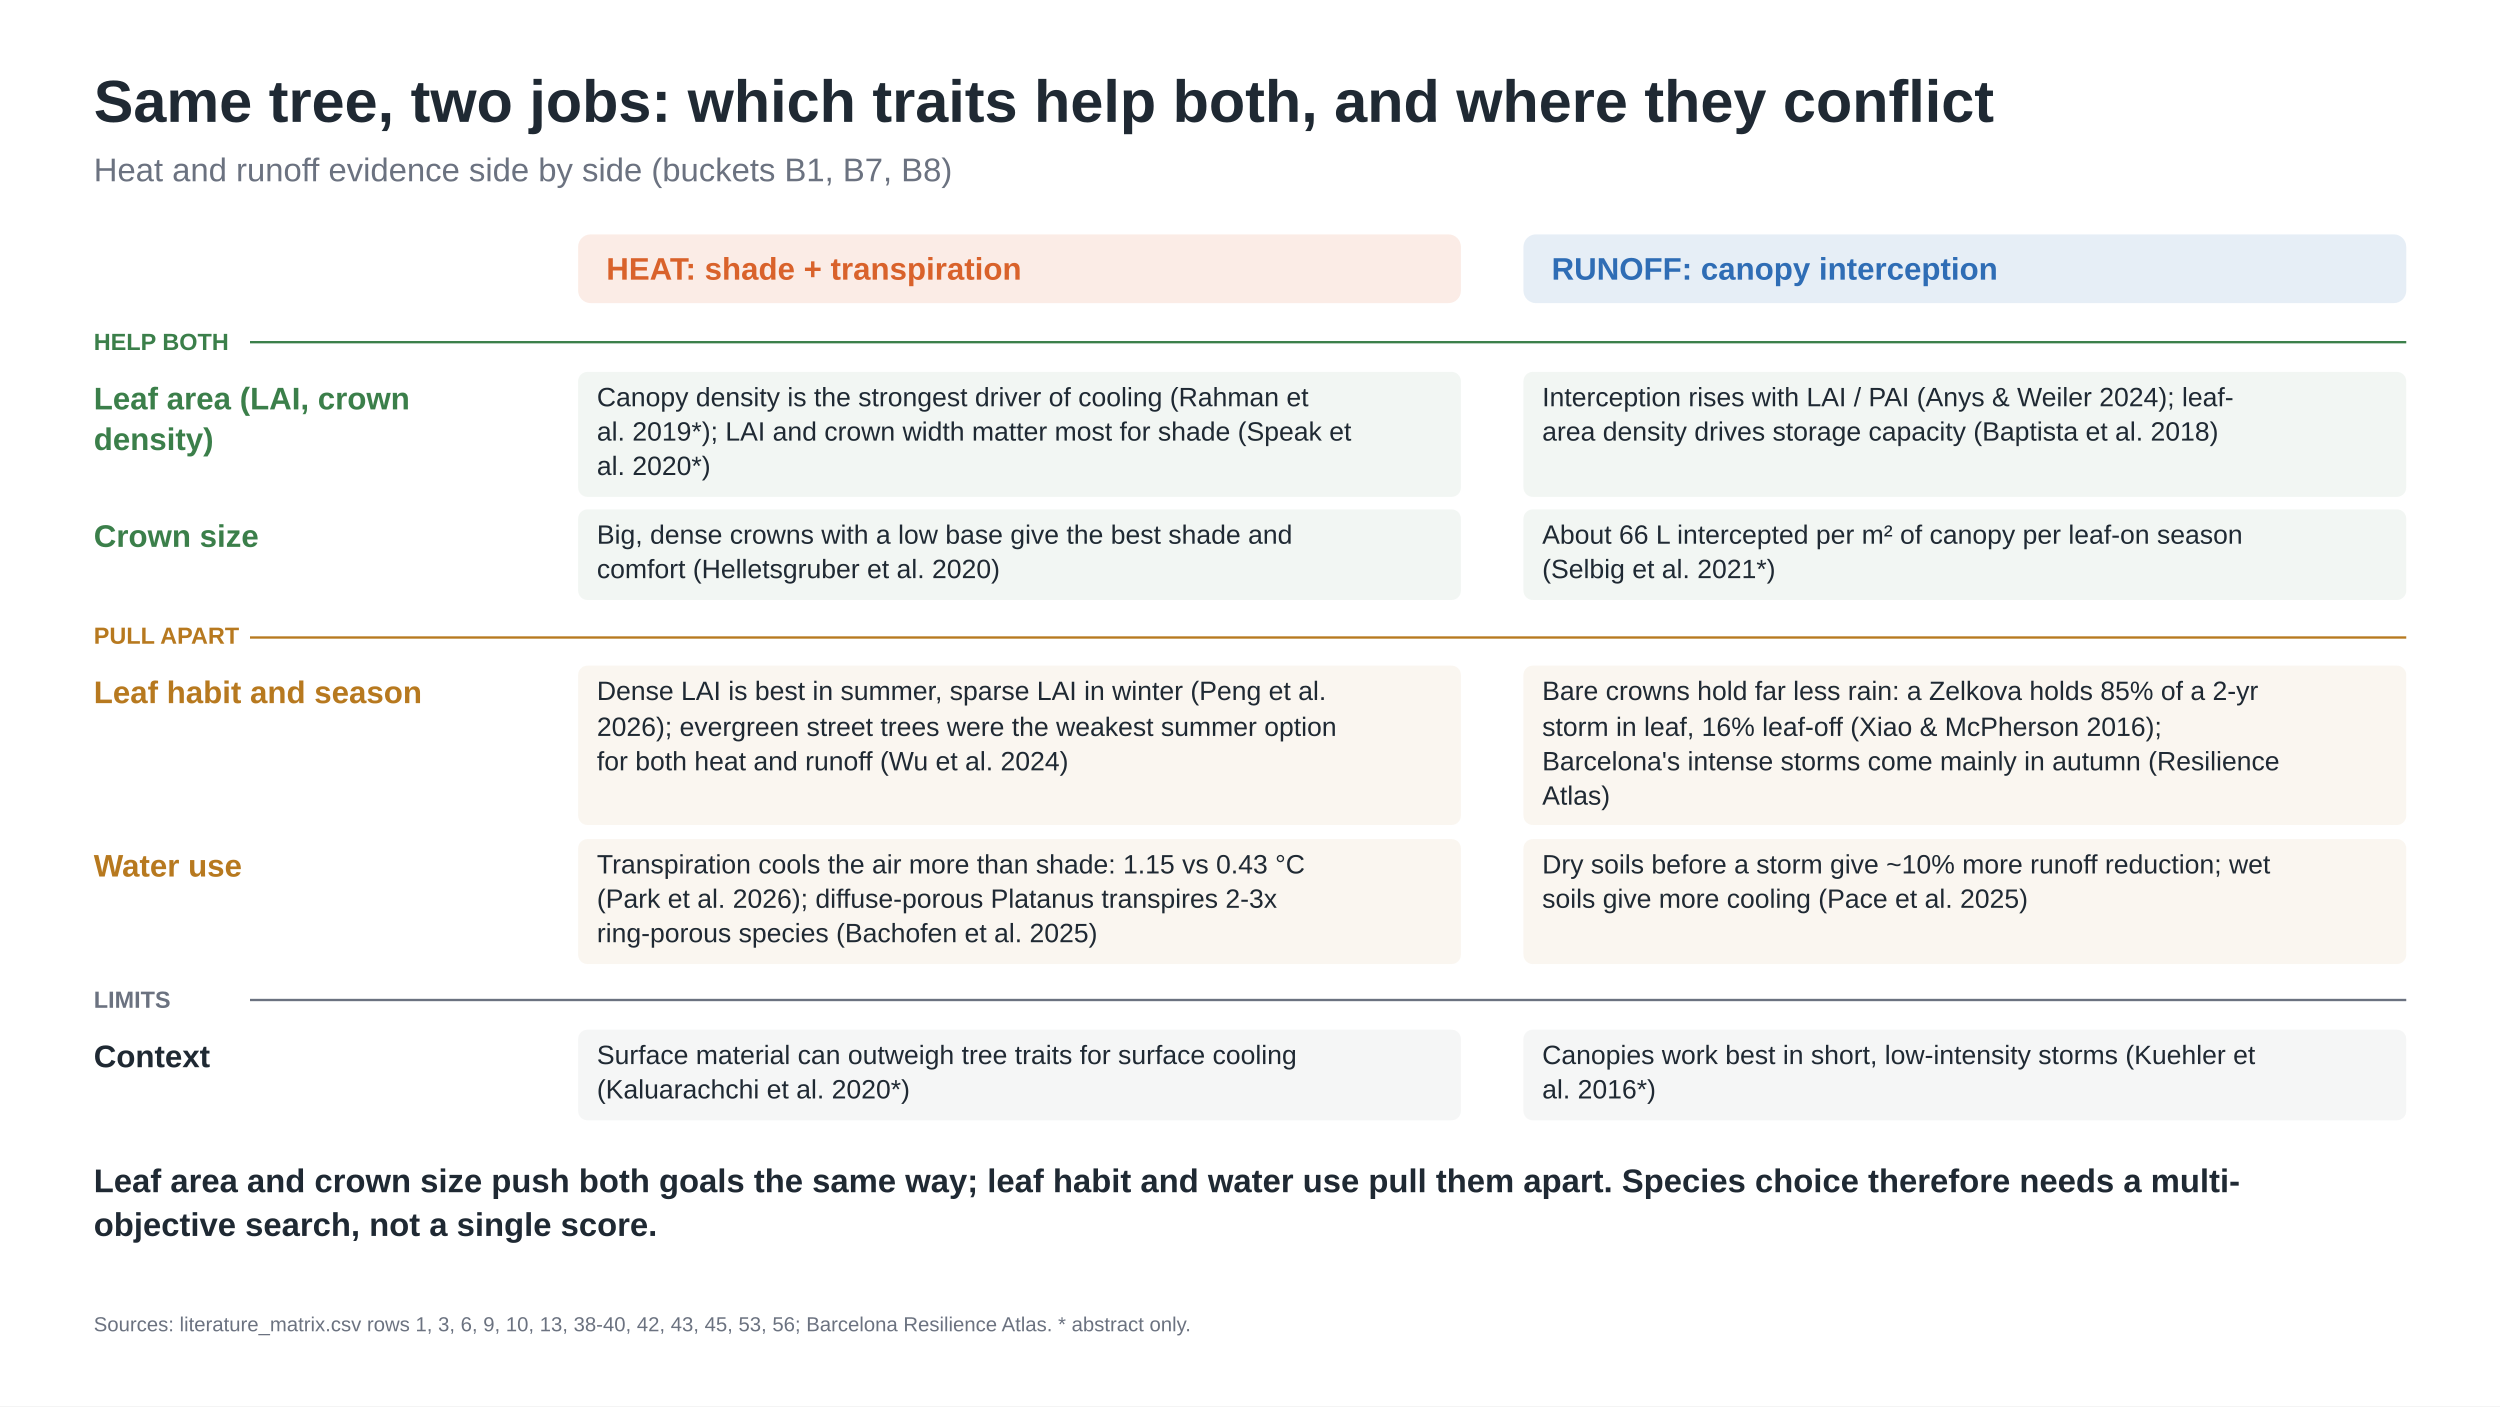
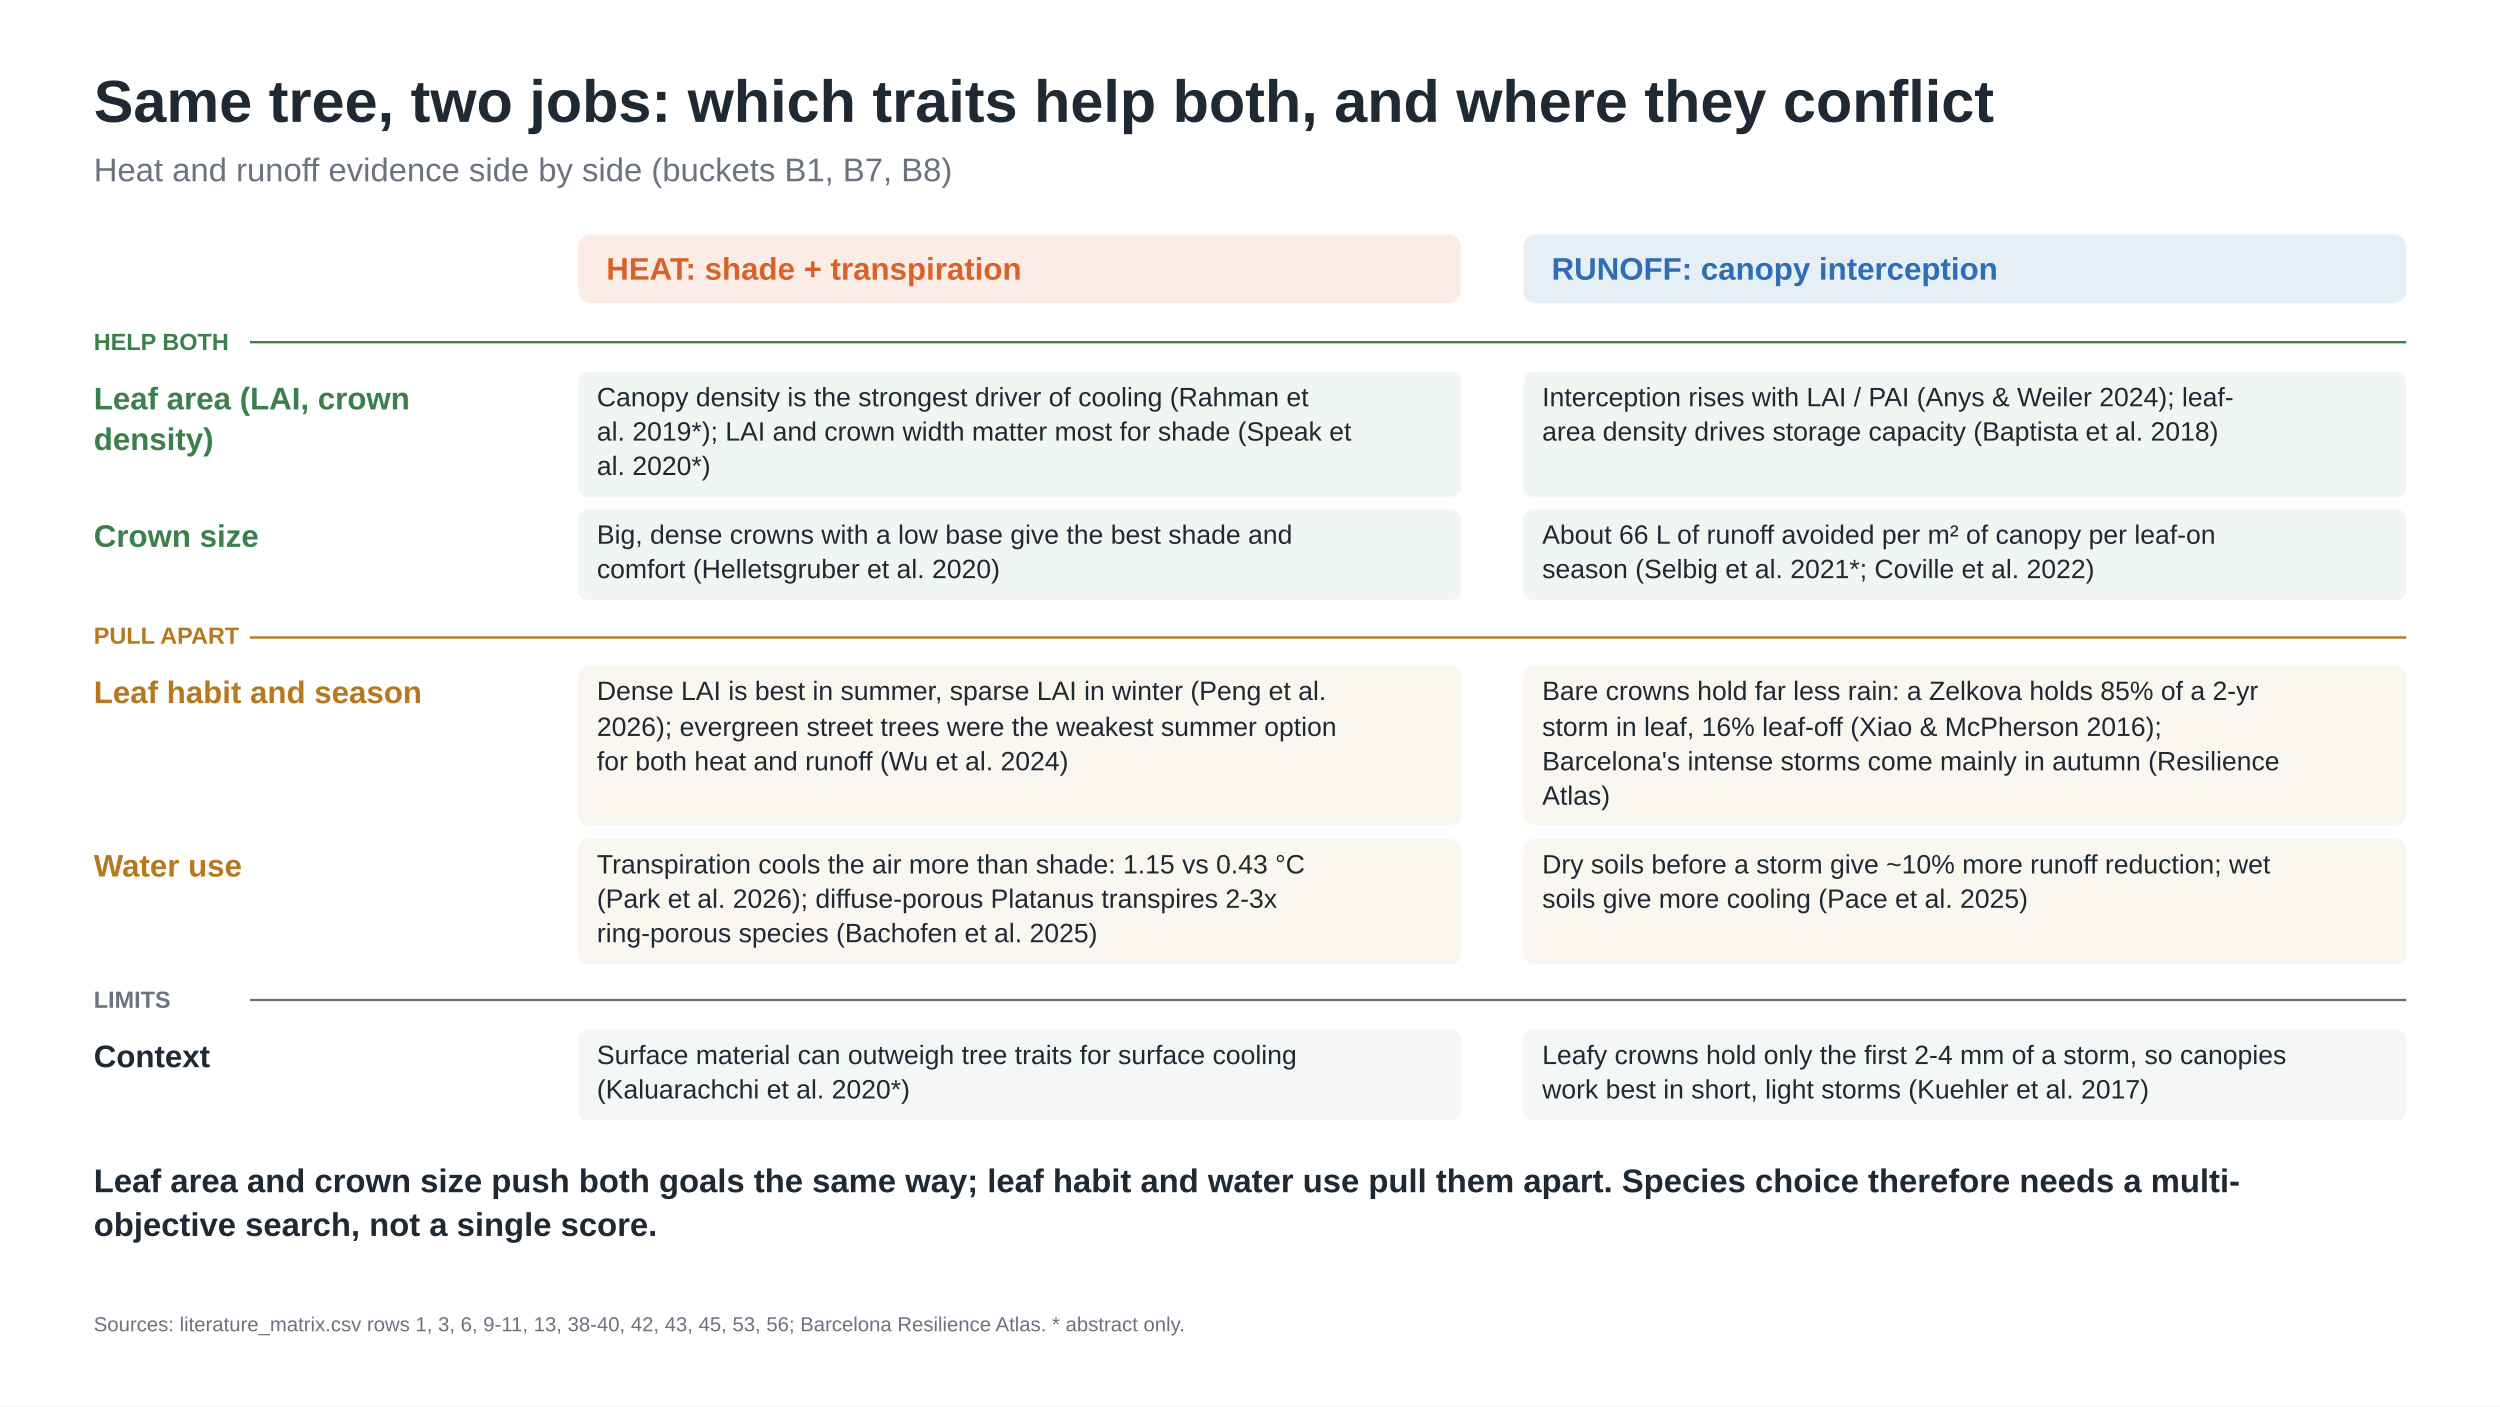
<svg xmlns="http://www.w3.org/2000/svg" width="1600" height="900" viewBox="0 0 1600 900" font-family="Arial, Helvetica, sans-serif">
  <defs>
    <marker id="arr" viewBox="0 0 10 10" refX="9" refY="5" markerWidth="7" markerHeight="7" orient="auto">
      <path d="M0,0 L10,5 L0,10 z" fill="#6B7280" />
    </marker>
  </defs>
  <rect width="1600" height="900" fill="#FFFFFF" />
  <text x="60" y="78" font-size="38" fill="#1F2933" font-weight="bold" text-anchor="start">Same tree, two jobs: which traits help both, and where they conflict</text>
  <text x="60" y="116" font-size="21" fill="#6B7280" font-weight="normal" text-anchor="start">Heat and runoff evidence side by side (buckets B1, B7, B8)</text>
  <rect x="370" y="150" width="565" height="44" rx="8" fill="#D9622B" fill-opacity="0.12" stroke="none" stroke-width="2" />
  <text x="388" y="179" font-size="20" fill="#D9622B" font-weight="bold" text-anchor="start">HEAT: shade + transpiration</text>
  <rect x="975" y="150" width="565" height="44" rx="8" fill="#2F6DB5" fill-opacity="0.12" stroke="none" stroke-width="2" />
  <text x="993" y="179" font-size="20" fill="#2F6DB5" font-weight="bold" text-anchor="start">RUNOFF: canopy interception</text>
  <text x="60" y="224" font-size="15" fill="#3B7F4A" font-weight="bold" text-anchor="start">HELP BOTH</text>
  <line x1="160" y1="219" x2="1540" y2="219" stroke="#3B7F4A" stroke-width="1.5" />
  <rect x="370" y="238" width="565" height="80" rx="6" fill="#3B7F4A" fill-opacity="0.07" stroke="none" stroke-width="2" />
  <rect x="975" y="238" width="565" height="80" rx="6" fill="#3B7F4A" fill-opacity="0.07" stroke="none" stroke-width="2" />
  <text x="60" y="262" font-size="20" fill="#3B7F4A" font-weight="bold" text-anchor="start">Leaf area (LAI, crown</text>
  <text x="60" y="288" font-size="20" fill="#3B7F4A" font-weight="bold" text-anchor="start">density)</text>
  <text x="382" y="260" font-size="17" fill="#1F2933" font-weight="normal" text-anchor="start">Canopy density is the strongest driver of cooling (Rahman et</text>
  <text x="382" y="282" font-size="17" fill="#1F2933" font-weight="normal" text-anchor="start">al. 2019*); LAI and crown width matter most for shade (Speak et</text>
  <text x="382" y="304" font-size="17" fill="#1F2933" font-weight="normal" text-anchor="start">al. 2020*)</text>
  <text x="987" y="260" font-size="17" fill="#1F2933" font-weight="normal" text-anchor="start">Interception rises with LAI / PAI (Anys &amp; Weiler 2024); leaf-</text>
  <text x="987" y="282" font-size="17" fill="#1F2933" font-weight="normal" text-anchor="start">area density drives storage capacity (Baptista et al. 2018)</text>
  <rect x="370" y="326" width="565" height="58" rx="6" fill="#3B7F4A" fill-opacity="0.07" stroke="none" stroke-width="2" />
  <rect x="975" y="326" width="565" height="58" rx="6" fill="#3B7F4A" fill-opacity="0.07" stroke="none" stroke-width="2" />
  <text x="60" y="350" font-size="20" fill="#3B7F4A" font-weight="bold" text-anchor="start">Crown size</text>
  <text x="382" y="348" font-size="17" fill="#1F2933" font-weight="normal" text-anchor="start">Big, dense crowns with a low base give the best shade and</text>
  <text x="382" y="370" font-size="17" fill="#1F2933" font-weight="normal" text-anchor="start">comfort (Helletsgruber et al. 2020)</text>
-   <text x="987" y="348" font-size="17" fill="#1F2933" font-weight="normal" text-anchor="start">About 66 L intercepted per m² of canopy per leaf-on season</text>
-   <text x="987" y="370" font-size="17" fill="#1F2933" font-weight="normal" text-anchor="start">(Selbig et al. 2021*)</text>
+   <text x="987" y="348" font-size="17" fill="#1F2933" font-weight="normal" text-anchor="start">About 66 L of runoff avoided per m² of canopy per leaf-on</text>
+   <text x="987" y="370" font-size="17" fill="#1F2933" font-weight="normal" text-anchor="start">season (Selbig et al. 2021*; Coville et al. 2022)</text>
  <text x="60" y="412" font-size="15" fill="#B7791F" font-weight="bold" text-anchor="start">PULL APART</text>
  <line x1="160" y1="408" x2="1540" y2="408" stroke="#B7791F" stroke-width="1.5" />
  <rect x="370" y="426" width="565" height="102" rx="6" fill="#B7791F" fill-opacity="0.07" stroke="none" stroke-width="2" />
  <rect x="975" y="426" width="565" height="102" rx="6" fill="#B7791F" fill-opacity="0.07" stroke="none" stroke-width="2" />
  <text x="60" y="450" font-size="20" fill="#B7791F" font-weight="bold" text-anchor="start">Leaf habit and season</text>
  <text x="382" y="448" font-size="17" fill="#1F2933" font-weight="normal" text-anchor="start">Dense LAI is best in summer, sparse LAI in winter (Peng et al.</text>
  <text x="382" y="471" font-size="17" fill="#1F2933" font-weight="normal" text-anchor="start">2026); evergreen street trees were the weakest summer option</text>
  <text x="382" y="493" font-size="17" fill="#1F2933" font-weight="normal" text-anchor="start">for both heat and runoff (Wu et al. 2024)</text>
  <text x="987" y="448" font-size="17" fill="#1F2933" font-weight="normal" text-anchor="start">Bare crowns hold far less rain: a Zelkova holds 85% of a 2-yr</text>
  <text x="987" y="471" font-size="17" fill="#1F2933" font-weight="normal" text-anchor="start">storm in leaf, 16% leaf-off (Xiao &amp; McPherson 2016);</text>
  <text x="987" y="493" font-size="17" fill="#1F2933" font-weight="normal" text-anchor="start">Barcelona's intense storms come mainly in autumn (Resilience</text>
  <text x="987" y="515" font-size="17" fill="#1F2933" font-weight="normal" text-anchor="start">Atlas)</text>
  <rect x="370" y="537" width="565" height="80" rx="6" fill="#B7791F" fill-opacity="0.07" stroke="none" stroke-width="2" />
  <rect x="975" y="537" width="565" height="80" rx="6" fill="#B7791F" fill-opacity="0.07" stroke="none" stroke-width="2" />
  <text x="60" y="561" font-size="20" fill="#B7791F" font-weight="bold" text-anchor="start">Water use</text>
  <text x="382" y="559" font-size="17" fill="#1F2933" font-weight="normal" text-anchor="start">Transpiration cools the air more than shade: 1.15 vs 0.43 °C</text>
  <text x="382" y="581" font-size="17" fill="#1F2933" font-weight="normal" text-anchor="start">(Park et al. 2026); diffuse-porous Platanus transpires 2-3x</text>
  <text x="382" y="603" font-size="17" fill="#1F2933" font-weight="normal" text-anchor="start">ring-porous species (Bachofen et al. 2025)</text>
  <text x="987" y="559" font-size="17" fill="#1F2933" font-weight="normal" text-anchor="start">Dry soils before a storm give ~10% more runoff reduction; wet</text>
  <text x="987" y="581" font-size="17" fill="#1F2933" font-weight="normal" text-anchor="start">soils give more cooling (Pace et al. 2025)</text>
  <text x="60" y="645" font-size="15" fill="#6B7280" font-weight="bold" text-anchor="start">LIMITS</text>
  <line x1="160" y1="640" x2="1540" y2="640" stroke="#6B7280" stroke-width="1.5" />
  <rect x="370" y="659" width="565" height="58" rx="6" fill="#6B7280" fill-opacity="0.07" stroke="none" stroke-width="2" />
  <rect x="975" y="659" width="565" height="58" rx="6" fill="#6B7280" fill-opacity="0.07" stroke="none" stroke-width="2" />
  <text x="60" y="683" font-size="20" fill="#1F2933" font-weight="bold" text-anchor="start">Context</text>
  <text x="382" y="681" font-size="17" fill="#1F2933" font-weight="normal" text-anchor="start">Surface material can outweigh tree traits for surface cooling</text>
  <text x="382" y="703" font-size="17" fill="#1F2933" font-weight="normal" text-anchor="start">(Kaluarachchi et al. 2020*)</text>
-   <text x="987" y="681" font-size="17" fill="#1F2933" font-weight="normal" text-anchor="start">Canopies work best in short, low-intensity storms (Kuehler et</text>
-   <text x="987" y="703" font-size="17" fill="#1F2933" font-weight="normal" text-anchor="start">al. 2016*)</text>
+   <text x="987" y="681" font-size="17" fill="#1F2933" font-weight="normal" text-anchor="start">Leafy crowns hold only the first 2-4 mm of a storm, so canopies</text>
+   <text x="987" y="703" font-size="17" fill="#1F2933" font-weight="normal" text-anchor="start">work best in short, light storms (Kuehler et al. 2017)</text>
  <text x="60" y="763" font-size="21" fill="#1F2933" font-weight="bold" text-anchor="start">Leaf area and crown size push both goals the same way; leaf habit and water use pull them apart. Species choice therefore needs a multi-</text>
  <text x="60" y="791" font-size="21" fill="#1F2933" font-weight="bold" text-anchor="start">objective search, not a single score.</text>
-   <text x="60" y="852" font-size="13" fill="#6B7280" font-weight="normal" text-anchor="start">Sources: literature_matrix.csv rows 1, 3, 6, 9, 10, 13, 38-40, 42, 43, 45, 53, 56; Barcelona Resilience Atlas. * abstract only.</text>
+   <text x="60" y="852" font-size="13" fill="#6B7280" font-weight="normal" text-anchor="start">Sources: literature_matrix.csv rows 1, 3, 6, 9-11, 13, 38-40, 42, 43, 45, 53, 56; Barcelona Resilience Atlas. * abstract only.</text>
</svg>
